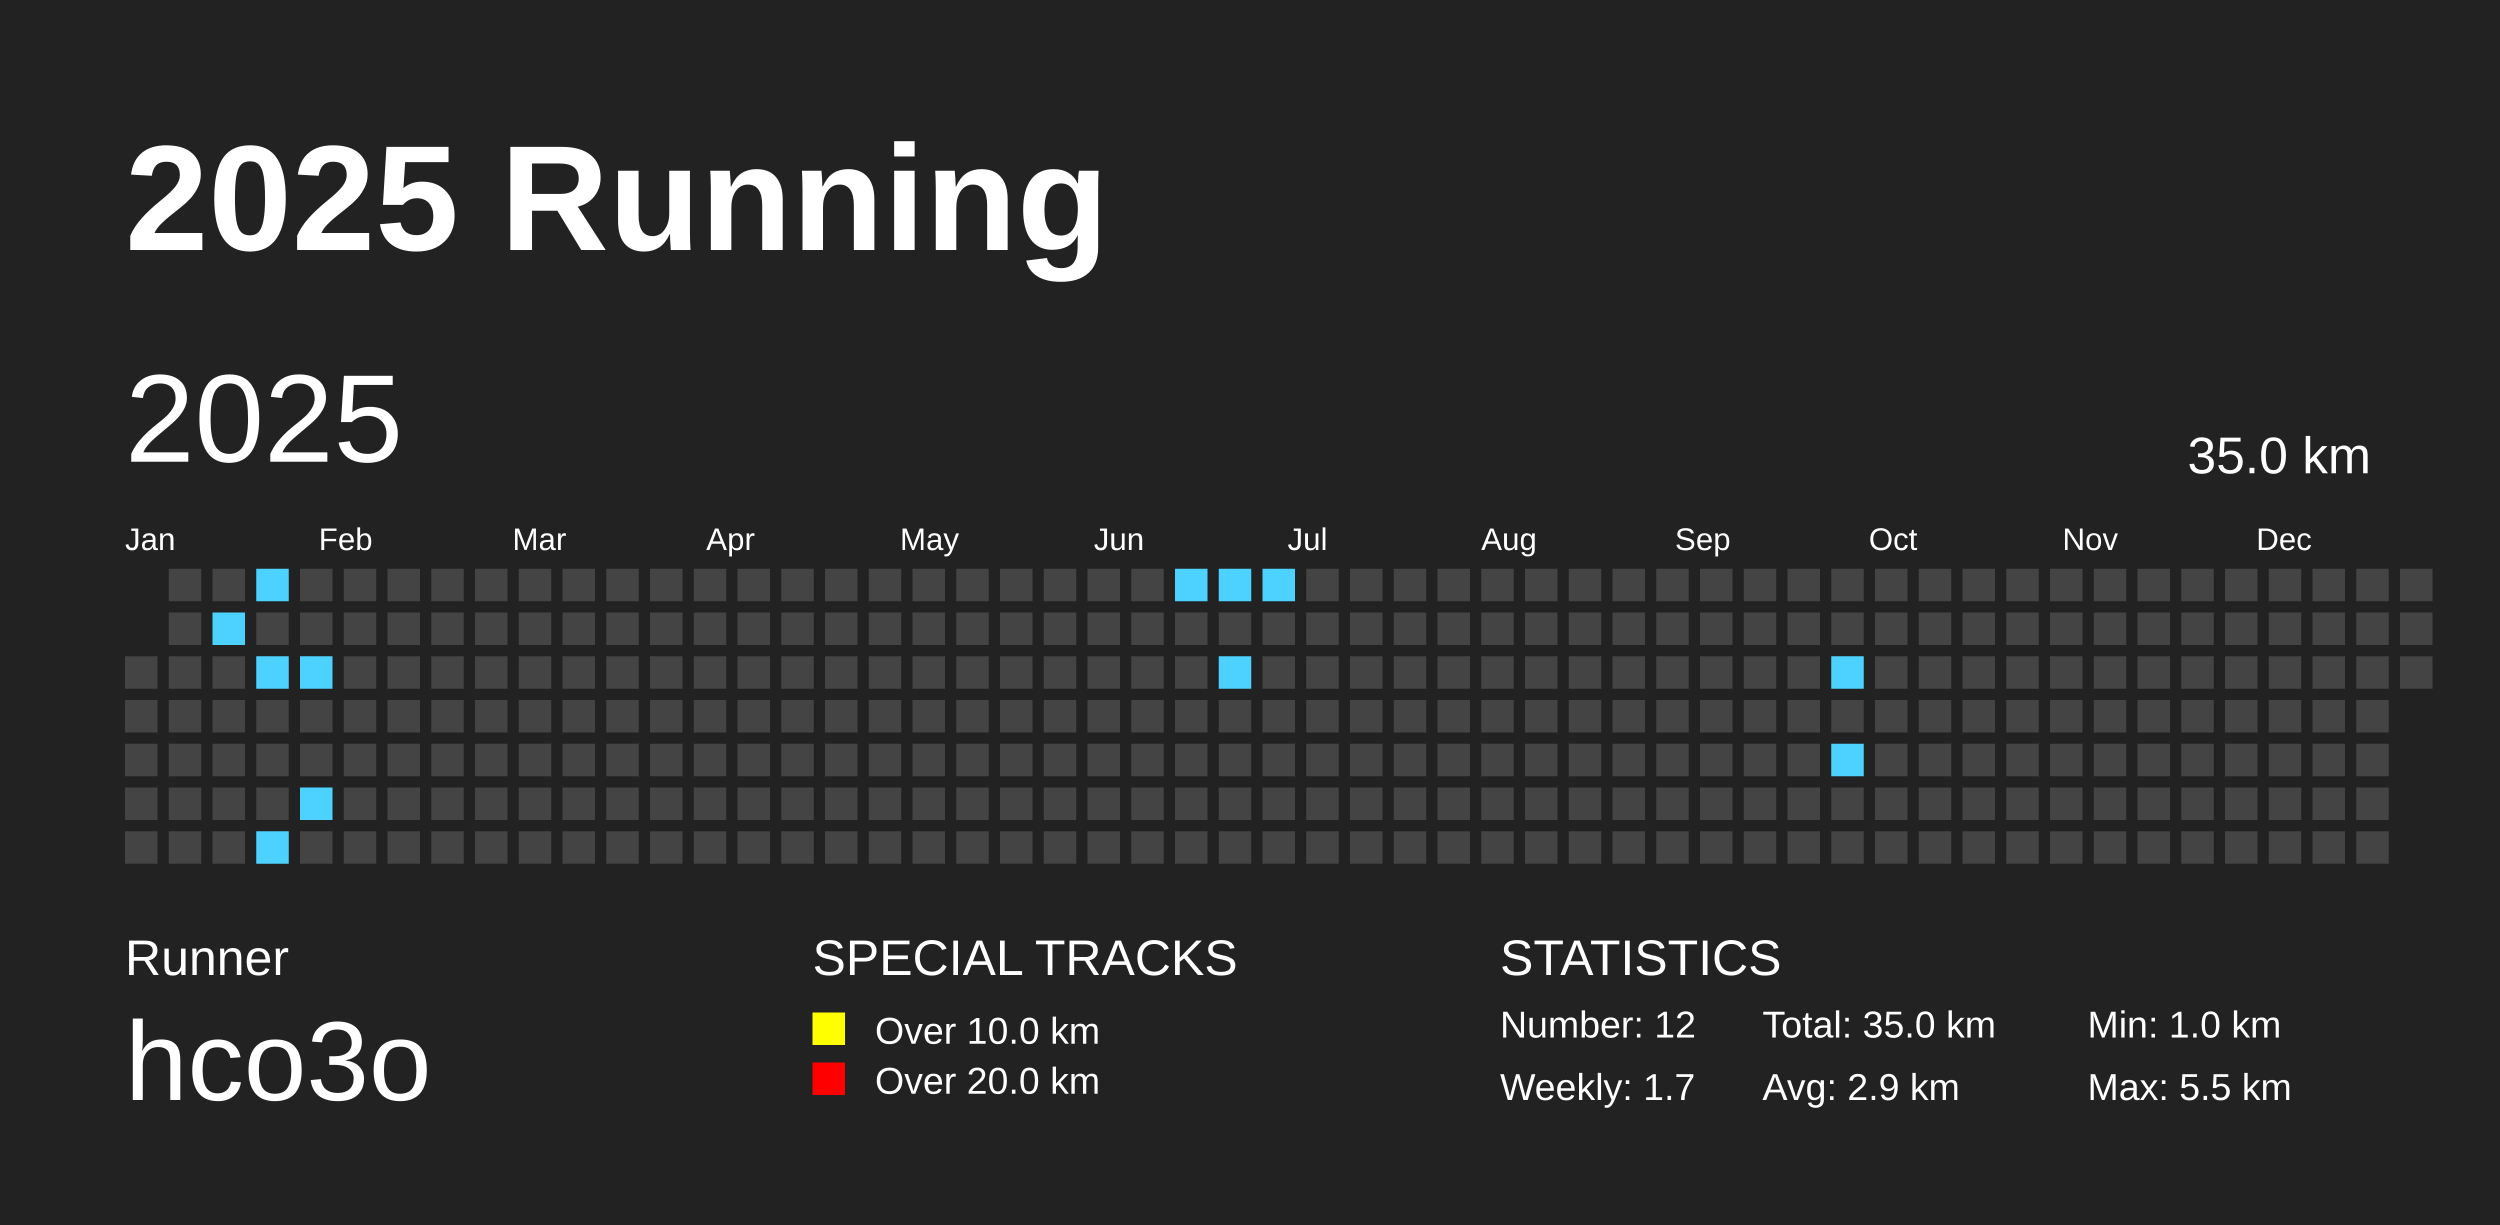
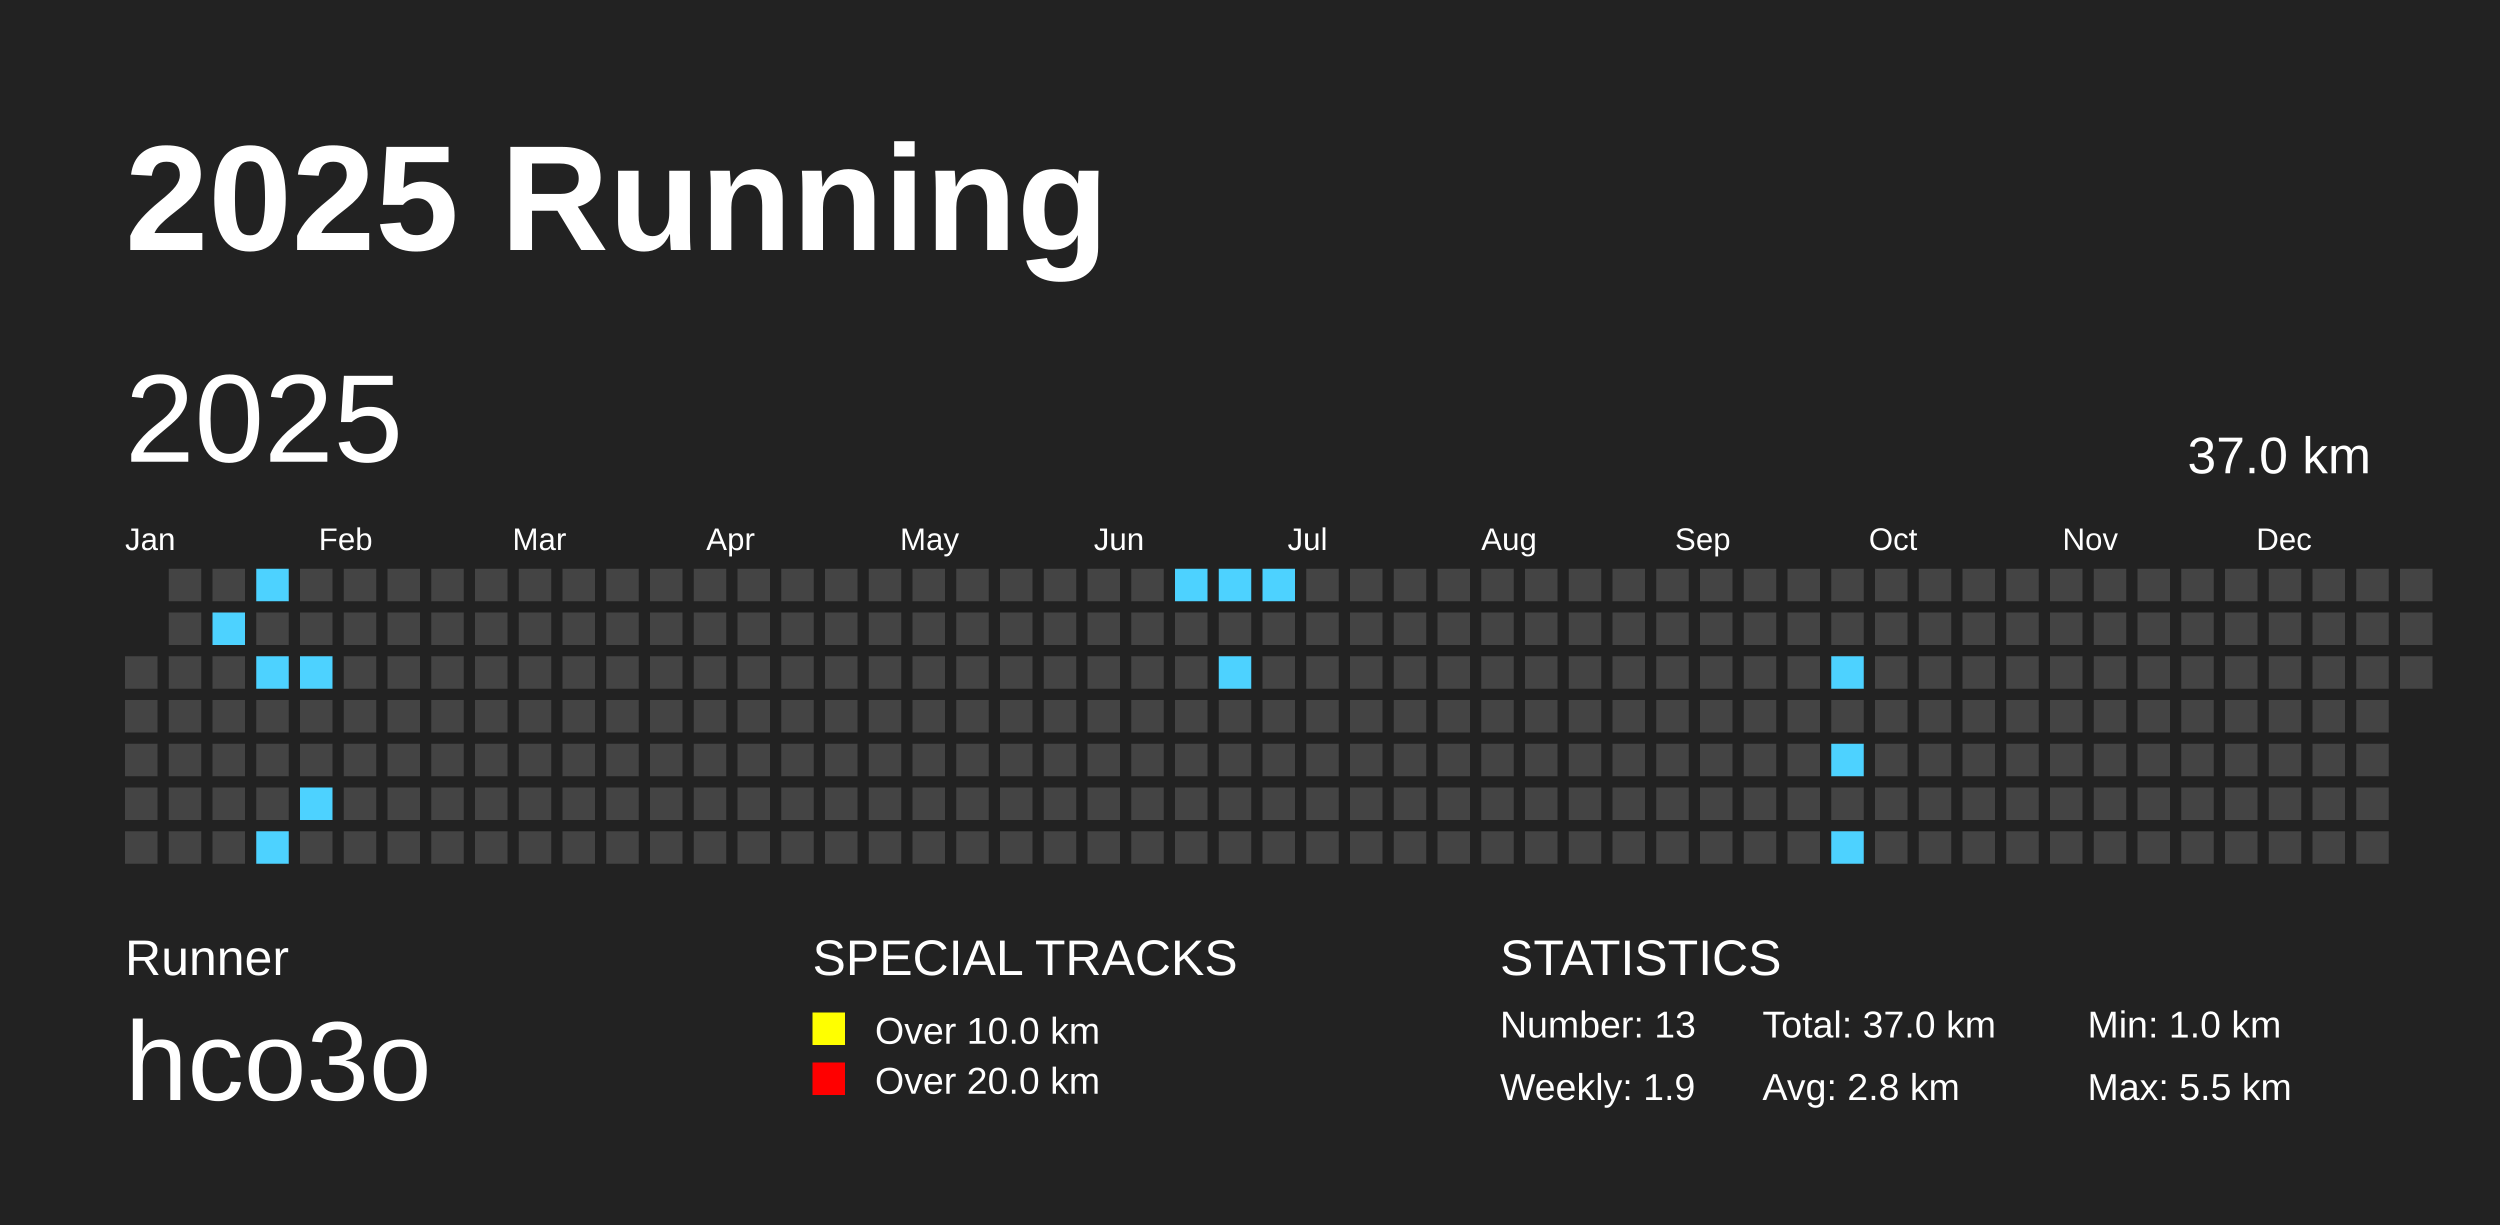
<svg xmlns="http://www.w3.org/2000/svg" baseProfile="full" height="98mm" version="1.1" viewBox="0,0,200,98" width="200mm">
  <defs />
  <rect fill="#222222" height="98" width="200" x="0" y="0" />
  <text fill="#FFFFFF" style="font-size:12px; font-family:Arial; font-weight:bold;" x="10" y="20">2025 Running</text>
  <text fill="#FFFFFF" style="font-size:4px; font-family:Arial" x="10" y="78">Runner</text>
  <text fill="#FFFFFF" style="font-size:9px; font-family:Arial" x="10" y="88">hco3o</text>
  <text fill="#FFFFFF" style="font-size:4px; font-family:Arial" x="65" y="78">SPECIAL TRACKS</text>
  <rect fill="yellow" height="2.6" width="2.6" x="65" y="81" />
  <text fill="#FFFFFF" style="font-size:3px; font-family:Arial" x="70" y="83.5">Over 10.0 km</text>
  <rect fill="red" height="2.6" width="2.6" x="65" y="85" />
  <text fill="#FFFFFF" style="font-size:3px; font-family:Arial" x="70" y="87.5">Over 20.0 km</text>
  <text fill="#FFFFFF" style="font-size:4px; font-family:Arial" x="120" y="78">STATISTICS</text>
-   <text fill="#FFFFFF" style="font-size:3px; font-family:Arial" x="120" y="83">Number: 12</text>
-   <text fill="#FFFFFF" style="font-size:3px; font-family:Arial" x="120" y="88">Weekly: 1.7</text>
-   <text fill="#FFFFFF" style="font-size:3px; font-family:Arial" x="141" y="83">Total: 35.0 km</text>
-   <text fill="#FFFFFF" style="font-size:3px; font-family:Arial" x="141" y="88">Avg: 2.9 km</text>
+   <text fill="#FFFFFF" style="font-size:3px; font-family:Arial" x="120" y="83">Number: 13</text>
+   <text fill="#FFFFFF" style="font-size:3px; font-family:Arial" x="120" y="88">Weekly: 1.9</text>
+   <text fill="#FFFFFF" style="font-size:3px; font-family:Arial" x="141" y="83">Total: 37.0 km</text>
+   <text fill="#FFFFFF" style="font-size:3px; font-family:Arial" x="141" y="88">Avg: 2.8 km</text>
  <text fill="#FFFFFF" style="font-size:3px; font-family:Arial" x="167" y="83">Min: 1.0 km</text>
  <text fill="#FFFFFF" style="font-size:3px; font-family:Arial" x="167" y="88">Max: 5.5 km</text>
  <text dominant-baseline="hanging" fill="#FFFFFF" style="font-size:10.0px; font-family:Arial;" x="10" y="30">2025</text>
-   <text dominant-baseline="hanging" fill="#FFFFFF" style="font-size:4.125px; font-family:Arial;" x="175" y="35">35.0 km</text>
+   <text dominant-baseline="hanging" fill="#FFFFFF" style="font-size:4.125px; font-family:Arial;" x="175" y="35">37.0 km</text>
  <text fill="#FFFFFF" style="font-size:2.5px; font-family:Arial" x="10.0" y="44">Jan</text>
  <text fill="#FFFFFF" style="font-size:2.5px; font-family:Arial" x="25.5" y="44">Feb</text>
  <text fill="#FFFFFF" style="font-size:2.5px; font-family:Arial" x="41.0" y="44">Mar</text>
  <text fill="#FFFFFF" style="font-size:2.5px; font-family:Arial" x="56.5" y="44">Apr</text>
  <text fill="#FFFFFF" style="font-size:2.5px; font-family:Arial" x="72.0" y="44">May</text>
  <text fill="#FFFFFF" style="font-size:2.5px; font-family:Arial" x="87.5" y="44">Jun</text>
  <text fill="#FFFFFF" style="font-size:2.5px; font-family:Arial" x="103.0" y="44">Jul</text>
  <text fill="#FFFFFF" style="font-size:2.5px; font-family:Arial" x="118.5" y="44">Aug</text>
  <text fill="#FFFFFF" style="font-size:2.5px; font-family:Arial" x="134.0" y="44">Sep</text>
  <text fill="#FFFFFF" style="font-size:2.5px; font-family:Arial" x="149.5" y="44">Oct</text>
  <text fill="#FFFFFF" style="font-size:2.5px; font-family:Arial" x="165.0" y="44">Nov</text>
  <text fill="#FFFFFF" style="font-size:2.5px; font-family:Arial" x="180.5" y="44">Dec</text>
  <rect fill="#444444" height="2.6" width="2.6" x="10.0" y="52.5" />
  <rect fill="#444444" height="2.6" width="2.6" x="10.0" y="56.0" />
  <rect fill="#444444" height="2.6" width="2.6" x="10.0" y="59.5" />
  <rect fill="#444444" height="2.6" width="2.6" x="10.0" y="63.0" />
  <rect fill="#444444" height="2.6" width="2.6" x="10.0" y="66.5" />
  <rect fill="#444444" height="2.6" width="2.6" x="13.5" y="45.5" />
  <rect fill="#444444" height="2.6" width="2.6" x="13.5" y="49.0" />
  <rect fill="#444444" height="2.6" width="2.6" x="13.5" y="52.5" />
  <rect fill="#444444" height="2.6" width="2.6" x="13.5" y="56.0" />
  <rect fill="#444444" height="2.6" width="2.6" x="13.5" y="59.5" />
  <rect fill="#444444" height="2.6" width="2.6" x="13.5" y="63.0" />
  <rect fill="#444444" height="2.6" width="2.6" x="13.5" y="66.5" />
  <rect fill="#444444" height="2.6" width="2.6" x="17.0" y="45.5" />
  <rect fill="#4DD2FF" height="2.6" width="2.6" x="17.0" y="49.0" />
  <rect fill="#444444" height="2.6" width="2.6" x="17.0" y="52.5" />
  <rect fill="#444444" height="2.6" width="2.6" x="17.0" y="56.0" />
  <rect fill="#444444" height="2.6" width="2.6" x="17.0" y="59.5" />
  <rect fill="#444444" height="2.6" width="2.6" x="17.0" y="63.0" />
  <rect fill="#444444" height="2.6" width="2.6" x="17.0" y="66.5" />
  <rect fill="#4DD2FF" height="2.6" width="2.6" x="20.5" y="45.5" />
  <rect fill="#444444" height="2.6" width="2.6" x="20.5" y="49.0" />
  <rect fill="#4DD2FF" height="2.6" width="2.6" x="20.5" y="52.5" />
  <rect fill="#444444" height="2.6" width="2.6" x="20.5" y="56.0" />
  <rect fill="#444444" height="2.6" width="2.6" x="20.5" y="59.5" />
  <rect fill="#444444" height="2.6" width="2.6" x="20.5" y="63.0" />
  <rect fill="#4DD2FF" height="2.6" width="2.6" x="20.5" y="66.5" />
  <rect fill="#444444" height="2.6" width="2.6" x="24.0" y="45.5" />
  <rect fill="#444444" height="2.6" width="2.6" x="24.0" y="49.0" />
  <rect fill="#4DD2FF" height="2.6" width="2.6" x="24.0" y="52.5" />
  <rect fill="#444444" height="2.6" width="2.6" x="24.0" y="56.0" />
  <rect fill="#444444" height="2.6" width="2.6" x="24.0" y="59.5" />
  <rect fill="#4DD2FF" height="2.6" width="2.6" x="24.0" y="63.0" />
  <rect fill="#444444" height="2.6" width="2.6" x="24.0" y="66.5" />
  <rect fill="#444444" height="2.6" width="2.6" x="27.5" y="45.5" />
  <rect fill="#444444" height="2.6" width="2.6" x="27.5" y="49.0" />
  <rect fill="#444444" height="2.6" width="2.6" x="27.5" y="52.5" />
  <rect fill="#444444" height="2.6" width="2.6" x="27.5" y="56.0" />
  <rect fill="#444444" height="2.6" width="2.6" x="27.5" y="59.5" />
  <rect fill="#444444" height="2.6" width="2.6" x="27.5" y="63.0" />
  <rect fill="#444444" height="2.6" width="2.6" x="27.5" y="66.5" />
  <rect fill="#444444" height="2.6" width="2.6" x="31.0" y="45.5" />
  <rect fill="#444444" height="2.6" width="2.6" x="31.0" y="49.0" />
  <rect fill="#444444" height="2.6" width="2.6" x="31.0" y="52.5" />
  <rect fill="#444444" height="2.6" width="2.6" x="31.0" y="56.0" />
  <rect fill="#444444" height="2.6" width="2.6" x="31.0" y="59.5" />
  <rect fill="#444444" height="2.6" width="2.6" x="31.0" y="63.0" />
  <rect fill="#444444" height="2.6" width="2.6" x="31.0" y="66.5" />
  <rect fill="#444444" height="2.6" width="2.6" x="34.5" y="45.5" />
  <rect fill="#444444" height="2.6" width="2.6" x="34.5" y="49.0" />
  <rect fill="#444444" height="2.6" width="2.6" x="34.5" y="52.5" />
  <rect fill="#444444" height="2.6" width="2.6" x="34.5" y="56.0" />
  <rect fill="#444444" height="2.6" width="2.6" x="34.5" y="59.5" />
  <rect fill="#444444" height="2.6" width="2.6" x="34.5" y="63.0" />
  <rect fill="#444444" height="2.6" width="2.6" x="34.5" y="66.5" />
  <rect fill="#444444" height="2.6" width="2.6" x="38.0" y="45.5" />
  <rect fill="#444444" height="2.6" width="2.6" x="38.0" y="49.0" />
  <rect fill="#444444" height="2.6" width="2.6" x="38.0" y="52.5" />
  <rect fill="#444444" height="2.6" width="2.6" x="38.0" y="56.0" />
  <rect fill="#444444" height="2.6" width="2.6" x="38.0" y="59.5" />
  <rect fill="#444444" height="2.6" width="2.6" x="38.0" y="63.0" />
  <rect fill="#444444" height="2.6" width="2.6" x="38.0" y="66.5" />
  <rect fill="#444444" height="2.6" width="2.6" x="41.5" y="45.5" />
  <rect fill="#444444" height="2.6" width="2.6" x="41.5" y="49.0" />
  <rect fill="#444444" height="2.6" width="2.6" x="41.5" y="52.5" />
  <rect fill="#444444" height="2.6" width="2.6" x="41.5" y="56.0" />
  <rect fill="#444444" height="2.6" width="2.6" x="41.5" y="59.5" />
  <rect fill="#444444" height="2.6" width="2.6" x="41.5" y="63.0" />
  <rect fill="#444444" height="2.6" width="2.6" x="41.5" y="66.5" />
  <rect fill="#444444" height="2.6" width="2.6" x="45.0" y="45.5" />
  <rect fill="#444444" height="2.6" width="2.6" x="45.0" y="49.0" />
  <rect fill="#444444" height="2.6" width="2.6" x="45.0" y="52.5" />
  <rect fill="#444444" height="2.6" width="2.6" x="45.0" y="56.0" />
  <rect fill="#444444" height="2.6" width="2.6" x="45.0" y="59.5" />
  <rect fill="#444444" height="2.6" width="2.6" x="45.0" y="63.0" />
  <rect fill="#444444" height="2.6" width="2.6" x="45.0" y="66.5" />
  <rect fill="#444444" height="2.6" width="2.6" x="48.5" y="45.5" />
  <rect fill="#444444" height="2.6" width="2.6" x="48.5" y="49.0" />
  <rect fill="#444444" height="2.6" width="2.6" x="48.5" y="52.5" />
  <rect fill="#444444" height="2.6" width="2.6" x="48.5" y="56.0" />
  <rect fill="#444444" height="2.6" width="2.6" x="48.5" y="59.5" />
  <rect fill="#444444" height="2.6" width="2.6" x="48.5" y="63.0" />
  <rect fill="#444444" height="2.6" width="2.6" x="48.5" y="66.5" />
  <rect fill="#444444" height="2.6" width="2.6" x="52.0" y="45.5" />
  <rect fill="#444444" height="2.6" width="2.6" x="52.0" y="49.0" />
  <rect fill="#444444" height="2.6" width="2.6" x="52.0" y="52.5" />
  <rect fill="#444444" height="2.6" width="2.6" x="52.0" y="56.0" />
  <rect fill="#444444" height="2.6" width="2.6" x="52.0" y="59.5" />
  <rect fill="#444444" height="2.6" width="2.6" x="52.0" y="63.0" />
  <rect fill="#444444" height="2.6" width="2.6" x="52.0" y="66.5" />
  <rect fill="#444444" height="2.6" width="2.6" x="55.5" y="45.5" />
  <rect fill="#444444" height="2.6" width="2.6" x="55.5" y="49.0" />
  <rect fill="#444444" height="2.6" width="2.6" x="55.5" y="52.5" />
  <rect fill="#444444" height="2.6" width="2.6" x="55.5" y="56.0" />
  <rect fill="#444444" height="2.6" width="2.6" x="55.5" y="59.5" />
  <rect fill="#444444" height="2.6" width="2.6" x="55.5" y="63.0" />
  <rect fill="#444444" height="2.6" width="2.6" x="55.5" y="66.5" />
  <rect fill="#444444" height="2.6" width="2.6" x="59.0" y="45.5" />
  <rect fill="#444444" height="2.6" width="2.6" x="59.0" y="49.0" />
  <rect fill="#444444" height="2.6" width="2.6" x="59.0" y="52.5" />
  <rect fill="#444444" height="2.6" width="2.6" x="59.0" y="56.0" />
  <rect fill="#444444" height="2.6" width="2.6" x="59.0" y="59.5" />
  <rect fill="#444444" height="2.6" width="2.6" x="59.0" y="63.0" />
  <rect fill="#444444" height="2.6" width="2.6" x="59.0" y="66.5" />
  <rect fill="#444444" height="2.6" width="2.6" x="62.5" y="45.5" />
  <rect fill="#444444" height="2.6" width="2.6" x="62.5" y="49.0" />
  <rect fill="#444444" height="2.6" width="2.6" x="62.5" y="52.5" />
  <rect fill="#444444" height="2.6" width="2.6" x="62.5" y="56.0" />
  <rect fill="#444444" height="2.6" width="2.6" x="62.5" y="59.5" />
  <rect fill="#444444" height="2.6" width="2.6" x="62.5" y="63.0" />
  <rect fill="#444444" height="2.6" width="2.6" x="62.5" y="66.5" />
  <rect fill="#444444" height="2.6" width="2.6" x="66.0" y="45.5" />
  <rect fill="#444444" height="2.6" width="2.6" x="66.0" y="49.0" />
  <rect fill="#444444" height="2.6" width="2.6" x="66.0" y="52.5" />
  <rect fill="#444444" height="2.6" width="2.6" x="66.0" y="56.0" />
  <rect fill="#444444" height="2.6" width="2.6" x="66.0" y="59.5" />
  <rect fill="#444444" height="2.6" width="2.6" x="66.0" y="63.0" />
  <rect fill="#444444" height="2.6" width="2.6" x="66.0" y="66.5" />
  <rect fill="#444444" height="2.6" width="2.6" x="69.5" y="45.5" />
  <rect fill="#444444" height="2.6" width="2.6" x="69.5" y="49.0" />
  <rect fill="#444444" height="2.6" width="2.6" x="69.5" y="52.5" />
  <rect fill="#444444" height="2.6" width="2.6" x="69.5" y="56.0" />
  <rect fill="#444444" height="2.6" width="2.6" x="69.5" y="59.5" />
  <rect fill="#444444" height="2.6" width="2.6" x="69.5" y="63.0" />
  <rect fill="#444444" height="2.6" width="2.6" x="69.5" y="66.5" />
  <rect fill="#444444" height="2.6" width="2.6" x="73.0" y="45.5" />
  <rect fill="#444444" height="2.6" width="2.6" x="73.0" y="49.0" />
  <rect fill="#444444" height="2.6" width="2.6" x="73.0" y="52.5" />
  <rect fill="#444444" height="2.6" width="2.6" x="73.0" y="56.0" />
  <rect fill="#444444" height="2.6" width="2.6" x="73.0" y="59.5" />
  <rect fill="#444444" height="2.6" width="2.6" x="73.0" y="63.0" />
  <rect fill="#444444" height="2.6" width="2.6" x="73.0" y="66.5" />
  <rect fill="#444444" height="2.6" width="2.6" x="76.5" y="45.5" />
  <rect fill="#444444" height="2.6" width="2.6" x="76.5" y="49.0" />
  <rect fill="#444444" height="2.6" width="2.6" x="76.5" y="52.5" />
  <rect fill="#444444" height="2.6" width="2.6" x="76.5" y="56.0" />
  <rect fill="#444444" height="2.6" width="2.6" x="76.5" y="59.5" />
  <rect fill="#444444" height="2.6" width="2.6" x="76.5" y="63.0" />
  <rect fill="#444444" height="2.6" width="2.6" x="76.5" y="66.5" />
  <rect fill="#444444" height="2.6" width="2.6" x="80.0" y="45.5" />
  <rect fill="#444444" height="2.6" width="2.6" x="80.0" y="49.0" />
  <rect fill="#444444" height="2.6" width="2.6" x="80.0" y="52.5" />
  <rect fill="#444444" height="2.6" width="2.6" x="80.0" y="56.0" />
  <rect fill="#444444" height="2.6" width="2.6" x="80.0" y="59.5" />
  <rect fill="#444444" height="2.6" width="2.6" x="80.0" y="63.0" />
  <rect fill="#444444" height="2.6" width="2.6" x="80.0" y="66.5" />
  <rect fill="#444444" height="2.6" width="2.6" x="83.5" y="45.5" />
  <rect fill="#444444" height="2.6" width="2.6" x="83.5" y="49.0" />
  <rect fill="#444444" height="2.6" width="2.6" x="83.5" y="52.5" />
  <rect fill="#444444" height="2.6" width="2.6" x="83.5" y="56.0" />
  <rect fill="#444444" height="2.6" width="2.6" x="83.5" y="59.5" />
  <rect fill="#444444" height="2.6" width="2.6" x="83.5" y="63.0" />
  <rect fill="#444444" height="2.6" width="2.6" x="83.5" y="66.5" />
  <rect fill="#444444" height="2.6" width="2.6" x="87.0" y="45.5" />
  <rect fill="#444444" height="2.6" width="2.6" x="87.0" y="49.0" />
  <rect fill="#444444" height="2.6" width="2.6" x="87.0" y="52.5" />
  <rect fill="#444444" height="2.6" width="2.6" x="87.0" y="56.0" />
  <rect fill="#444444" height="2.6" width="2.6" x="87.0" y="59.5" />
  <rect fill="#444444" height="2.6" width="2.6" x="87.0" y="63.0" />
  <rect fill="#444444" height="2.6" width="2.6" x="87.0" y="66.5" />
  <rect fill="#444444" height="2.6" width="2.6" x="90.5" y="45.5" />
  <rect fill="#444444" height="2.6" width="2.6" x="90.5" y="49.0" />
  <rect fill="#444444" height="2.6" width="2.6" x="90.5" y="52.5" />
  <rect fill="#444444" height="2.6" width="2.6" x="90.5" y="56.0" />
  <rect fill="#444444" height="2.6" width="2.6" x="90.5" y="59.5" />
  <rect fill="#444444" height="2.6" width="2.6" x="90.5" y="63.0" />
  <rect fill="#444444" height="2.6" width="2.6" x="90.5" y="66.5" />
  <rect fill="#4DD2FF" height="2.6" width="2.6" x="94.0" y="45.5" />
  <rect fill="#444444" height="2.6" width="2.6" x="94.0" y="49.0" />
  <rect fill="#444444" height="2.6" width="2.6" x="94.0" y="52.5" />
  <rect fill="#444444" height="2.6" width="2.6" x="94.0" y="56.0" />
  <rect fill="#444444" height="2.6" width="2.6" x="94.0" y="59.5" />
  <rect fill="#444444" height="2.6" width="2.6" x="94.0" y="63.0" />
  <rect fill="#444444" height="2.6" width="2.6" x="94.0" y="66.5" />
  <rect fill="#4DD2FF" height="2.6" width="2.6" x="97.5" y="45.5" />
  <rect fill="#444444" height="2.6" width="2.6" x="97.5" y="49.0" />
  <rect fill="#4DD2FF" height="2.6" width="2.6" x="97.5" y="52.5" />
  <rect fill="#444444" height="2.6" width="2.6" x="97.5" y="56.0" />
  <rect fill="#444444" height="2.6" width="2.6" x="97.5" y="59.5" />
  <rect fill="#444444" height="2.6" width="2.6" x="97.5" y="63.0" />
  <rect fill="#444444" height="2.6" width="2.6" x="97.5" y="66.5" />
  <rect fill="#4DD2FF" height="2.6" width="2.6" x="101.0" y="45.5" />
  <rect fill="#444444" height="2.6" width="2.6" x="101.0" y="49.0" />
  <rect fill="#444444" height="2.6" width="2.6" x="101.0" y="52.5" />
  <rect fill="#444444" height="2.6" width="2.6" x="101.0" y="56.0" />
  <rect fill="#444444" height="2.6" width="2.6" x="101.0" y="59.5" />
  <rect fill="#444444" height="2.6" width="2.6" x="101.0" y="63.0" />
  <rect fill="#444444" height="2.6" width="2.6" x="101.0" y="66.5" />
  <rect fill="#444444" height="2.6" width="2.6" x="104.5" y="45.5" />
  <rect fill="#444444" height="2.6" width="2.6" x="104.5" y="49.0" />
  <rect fill="#444444" height="2.6" width="2.6" x="104.5" y="52.5" />
  <rect fill="#444444" height="2.6" width="2.6" x="104.5" y="56.0" />
  <rect fill="#444444" height="2.6" width="2.6" x="104.5" y="59.5" />
  <rect fill="#444444" height="2.6" width="2.6" x="104.5" y="63.0" />
  <rect fill="#444444" height="2.6" width="2.6" x="104.5" y="66.5" />
  <rect fill="#444444" height="2.6" width="2.6" x="108.0" y="45.5" />
  <rect fill="#444444" height="2.6" width="2.6" x="108.0" y="49.0" />
  <rect fill="#444444" height="2.6" width="2.6" x="108.0" y="52.5" />
  <rect fill="#444444" height="2.6" width="2.6" x="108.0" y="56.0" />
  <rect fill="#444444" height="2.6" width="2.6" x="108.0" y="59.5" />
  <rect fill="#444444" height="2.6" width="2.6" x="108.0" y="63.0" />
  <rect fill="#444444" height="2.6" width="2.6" x="108.0" y="66.5" />
  <rect fill="#444444" height="2.6" width="2.6" x="111.5" y="45.5" />
  <rect fill="#444444" height="2.6" width="2.6" x="111.5" y="49.0" />
  <rect fill="#444444" height="2.6" width="2.6" x="111.5" y="52.5" />
  <rect fill="#444444" height="2.6" width="2.6" x="111.5" y="56.0" />
  <rect fill="#444444" height="2.6" width="2.6" x="111.5" y="59.5" />
  <rect fill="#444444" height="2.6" width="2.6" x="111.5" y="63.0" />
  <rect fill="#444444" height="2.6" width="2.6" x="111.5" y="66.5" />
  <rect fill="#444444" height="2.6" width="2.6" x="115.0" y="45.5" />
  <rect fill="#444444" height="2.6" width="2.6" x="115.0" y="49.0" />
  <rect fill="#444444" height="2.6" width="2.6" x="115.0" y="52.5" />
  <rect fill="#444444" height="2.6" width="2.6" x="115.0" y="56.0" />
  <rect fill="#444444" height="2.6" width="2.6" x="115.0" y="59.5" />
  <rect fill="#444444" height="2.6" width="2.6" x="115.0" y="63.0" />
  <rect fill="#444444" height="2.6" width="2.6" x="115.0" y="66.5" />
  <rect fill="#444444" height="2.6" width="2.6" x="118.5" y="45.5" />
  <rect fill="#444444" height="2.6" width="2.6" x="118.5" y="49.0" />
  <rect fill="#444444" height="2.6" width="2.6" x="118.5" y="52.5" />
  <rect fill="#444444" height="2.6" width="2.6" x="118.5" y="56.0" />
  <rect fill="#444444" height="2.6" width="2.6" x="118.5" y="59.5" />
  <rect fill="#444444" height="2.6" width="2.6" x="118.5" y="63.0" />
  <rect fill="#444444" height="2.6" width="2.6" x="118.5" y="66.5" />
  <rect fill="#444444" height="2.6" width="2.6" x="122.0" y="45.5" />
  <rect fill="#444444" height="2.6" width="2.6" x="122.0" y="49.0" />
  <rect fill="#444444" height="2.6" width="2.6" x="122.0" y="52.5" />
  <rect fill="#444444" height="2.6" width="2.6" x="122.0" y="56.0" />
  <rect fill="#444444" height="2.6" width="2.6" x="122.0" y="59.5" />
  <rect fill="#444444" height="2.6" width="2.6" x="122.0" y="63.0" />
  <rect fill="#444444" height="2.6" width="2.6" x="122.0" y="66.5" />
  <rect fill="#444444" height="2.6" width="2.6" x="125.5" y="45.5" />
  <rect fill="#444444" height="2.6" width="2.6" x="125.5" y="49.0" />
  <rect fill="#444444" height="2.6" width="2.6" x="125.5" y="52.5" />
  <rect fill="#444444" height="2.6" width="2.6" x="125.5" y="56.0" />
  <rect fill="#444444" height="2.6" width="2.6" x="125.5" y="59.5" />
  <rect fill="#444444" height="2.6" width="2.6" x="125.5" y="63.0" />
  <rect fill="#444444" height="2.6" width="2.6" x="125.5" y="66.5" />
  <rect fill="#444444" height="2.6" width="2.6" x="129.0" y="45.5" />
  <rect fill="#444444" height="2.6" width="2.6" x="129.0" y="49.0" />
  <rect fill="#444444" height="2.6" width="2.6" x="129.0" y="52.5" />
  <rect fill="#444444" height="2.6" width="2.6" x="129.0" y="56.0" />
  <rect fill="#444444" height="2.6" width="2.6" x="129.0" y="59.5" />
  <rect fill="#444444" height="2.6" width="2.6" x="129.0" y="63.0" />
  <rect fill="#444444" height="2.6" width="2.6" x="129.0" y="66.5" />
  <rect fill="#444444" height="2.6" width="2.6" x="132.5" y="45.5" />
  <rect fill="#444444" height="2.6" width="2.6" x="132.5" y="49.0" />
  <rect fill="#444444" height="2.6" width="2.6" x="132.5" y="52.5" />
  <rect fill="#444444" height="2.6" width="2.6" x="132.5" y="56.0" />
  <rect fill="#444444" height="2.6" width="2.6" x="132.5" y="59.5" />
  <rect fill="#444444" height="2.6" width="2.6" x="132.5" y="63.0" />
  <rect fill="#444444" height="2.6" width="2.6" x="132.5" y="66.5" />
  <rect fill="#444444" height="2.6" width="2.6" x="136.0" y="45.5" />
  <rect fill="#444444" height="2.6" width="2.6" x="136.0" y="49.0" />
  <rect fill="#444444" height="2.6" width="2.6" x="136.0" y="52.5" />
  <rect fill="#444444" height="2.6" width="2.6" x="136.0" y="56.0" />
  <rect fill="#444444" height="2.6" width="2.6" x="136.0" y="59.5" />
  <rect fill="#444444" height="2.6" width="2.6" x="136.0" y="63.0" />
  <rect fill="#444444" height="2.6" width="2.6" x="136.0" y="66.5" />
  <rect fill="#444444" height="2.6" width="2.6" x="139.5" y="45.5" />
  <rect fill="#444444" height="2.6" width="2.6" x="139.5" y="49.0" />
  <rect fill="#444444" height="2.6" width="2.6" x="139.5" y="52.5" />
  <rect fill="#444444" height="2.6" width="2.6" x="139.5" y="56.0" />
  <rect fill="#444444" height="2.6" width="2.6" x="139.5" y="59.5" />
  <rect fill="#444444" height="2.6" width="2.6" x="139.5" y="63.0" />
  <rect fill="#444444" height="2.6" width="2.6" x="139.5" y="66.5" />
  <rect fill="#444444" height="2.6" width="2.6" x="143.0" y="45.5" />
  <rect fill="#444444" height="2.6" width="2.6" x="143.0" y="49.0" />
  <rect fill="#444444" height="2.6" width="2.6" x="143.0" y="52.5" />
  <rect fill="#444444" height="2.6" width="2.6" x="143.0" y="56.0" />
  <rect fill="#444444" height="2.6" width="2.6" x="143.0" y="59.5" />
  <rect fill="#444444" height="2.6" width="2.6" x="143.0" y="63.0" />
  <rect fill="#444444" height="2.6" width="2.6" x="143.0" y="66.5" />
  <rect fill="#444444" height="2.6" width="2.6" x="146.5" y="45.5" />
  <rect fill="#444444" height="2.6" width="2.6" x="146.5" y="49.0" />
  <rect fill="#4DD2FF" height="2.6" width="2.6" x="146.5" y="52.5" />
  <rect fill="#444444" height="2.6" width="2.6" x="146.5" y="56.0" />
  <rect fill="#4DD2FF" height="2.6" width="2.6" x="146.5" y="59.5" />
  <rect fill="#444444" height="2.6" width="2.6" x="146.5" y="63.0" />
-   <rect fill="#444444" height="2.6" width="2.6" x="146.5" y="66.5" />
+   <rect fill="#4DD2FF" height="2.6" width="2.6" x="146.5" y="66.5" />
  <rect fill="#444444" height="2.6" width="2.6" x="150.0" y="45.5" />
  <rect fill="#444444" height="2.6" width="2.6" x="150.0" y="49.0" />
  <rect fill="#444444" height="2.6" width="2.6" x="150.0" y="52.5" />
  <rect fill="#444444" height="2.6" width="2.6" x="150.0" y="56.0" />
  <rect fill="#444444" height="2.6" width="2.6" x="150.0" y="59.5" />
  <rect fill="#444444" height="2.6" width="2.6" x="150.0" y="63.0" />
  <rect fill="#444444" height="2.6" width="2.6" x="150.0" y="66.5" />
  <rect fill="#444444" height="2.6" width="2.6" x="153.5" y="45.5" />
  <rect fill="#444444" height="2.6" width="2.6" x="153.5" y="49.0" />
  <rect fill="#444444" height="2.6" width="2.6" x="153.5" y="52.5" />
  <rect fill="#444444" height="2.6" width="2.6" x="153.5" y="56.0" />
  <rect fill="#444444" height="2.6" width="2.6" x="153.5" y="59.5" />
  <rect fill="#444444" height="2.6" width="2.6" x="153.5" y="63.0" />
  <rect fill="#444444" height="2.6" width="2.6" x="153.5" y="66.5" />
  <rect fill="#444444" height="2.6" width="2.6" x="157.0" y="45.5" />
  <rect fill="#444444" height="2.6" width="2.6" x="157.0" y="49.0" />
  <rect fill="#444444" height="2.6" width="2.6" x="157.0" y="52.5" />
  <rect fill="#444444" height="2.6" width="2.6" x="157.0" y="56.0" />
  <rect fill="#444444" height="2.6" width="2.6" x="157.0" y="59.5" />
  <rect fill="#444444" height="2.6" width="2.6" x="157.0" y="63.0" />
  <rect fill="#444444" height="2.6" width="2.6" x="157.0" y="66.5" />
  <rect fill="#444444" height="2.6" width="2.6" x="160.5" y="45.5" />
  <rect fill="#444444" height="2.6" width="2.6" x="160.5" y="49.0" />
  <rect fill="#444444" height="2.6" width="2.6" x="160.5" y="52.5" />
  <rect fill="#444444" height="2.6" width="2.6" x="160.5" y="56.0" />
  <rect fill="#444444" height="2.6" width="2.6" x="160.5" y="59.5" />
  <rect fill="#444444" height="2.6" width="2.6" x="160.5" y="63.0" />
  <rect fill="#444444" height="2.6" width="2.6" x="160.5" y="66.5" />
  <rect fill="#444444" height="2.6" width="2.6" x="164.0" y="45.5" />
  <rect fill="#444444" height="2.6" width="2.6" x="164.0" y="49.0" />
  <rect fill="#444444" height="2.6" width="2.6" x="164.0" y="52.5" />
  <rect fill="#444444" height="2.6" width="2.6" x="164.0" y="56.0" />
  <rect fill="#444444" height="2.6" width="2.6" x="164.0" y="59.5" />
  <rect fill="#444444" height="2.6" width="2.6" x="164.0" y="63.0" />
  <rect fill="#444444" height="2.6" width="2.6" x="164.0" y="66.5" />
  <rect fill="#444444" height="2.6" width="2.6" x="167.5" y="45.5" />
  <rect fill="#444444" height="2.6" width="2.6" x="167.5" y="49.0" />
  <rect fill="#444444" height="2.6" width="2.6" x="167.5" y="52.5" />
  <rect fill="#444444" height="2.6" width="2.6" x="167.5" y="56.0" />
  <rect fill="#444444" height="2.6" width="2.6" x="167.5" y="59.5" />
  <rect fill="#444444" height="2.6" width="2.6" x="167.5" y="63.0" />
  <rect fill="#444444" height="2.6" width="2.6" x="167.5" y="66.5" />
  <rect fill="#444444" height="2.6" width="2.6" x="171.0" y="45.5" />
  <rect fill="#444444" height="2.6" width="2.6" x="171.0" y="49.0" />
  <rect fill="#444444" height="2.6" width="2.6" x="171.0" y="52.5" />
  <rect fill="#444444" height="2.6" width="2.6" x="171.0" y="56.0" />
  <rect fill="#444444" height="2.6" width="2.6" x="171.0" y="59.5" />
  <rect fill="#444444" height="2.6" width="2.6" x="171.0" y="63.0" />
  <rect fill="#444444" height="2.6" width="2.6" x="171.0" y="66.5" />
  <rect fill="#444444" height="2.6" width="2.6" x="174.5" y="45.5" />
  <rect fill="#444444" height="2.6" width="2.6" x="174.5" y="49.0" />
  <rect fill="#444444" height="2.6" width="2.6" x="174.5" y="52.5" />
  <rect fill="#444444" height="2.6" width="2.6" x="174.5" y="56.0" />
  <rect fill="#444444" height="2.6" width="2.6" x="174.5" y="59.5" />
  <rect fill="#444444" height="2.6" width="2.6" x="174.5" y="63.0" />
  <rect fill="#444444" height="2.6" width="2.6" x="174.5" y="66.5" />
  <rect fill="#444444" height="2.6" width="2.6" x="178.0" y="45.5" />
  <rect fill="#444444" height="2.6" width="2.6" x="178.0" y="49.0" />
  <rect fill="#444444" height="2.6" width="2.6" x="178.0" y="52.5" />
  <rect fill="#444444" height="2.6" width="2.6" x="178.0" y="56.0" />
  <rect fill="#444444" height="2.6" width="2.6" x="178.0" y="59.5" />
  <rect fill="#444444" height="2.6" width="2.6" x="178.0" y="63.0" />
  <rect fill="#444444" height="2.6" width="2.6" x="178.0" y="66.5" />
  <rect fill="#444444" height="2.6" width="2.6" x="181.5" y="45.5" />
  <rect fill="#444444" height="2.6" width="2.6" x="181.5" y="49.0" />
  <rect fill="#444444" height="2.6" width="2.6" x="181.5" y="52.5" />
  <rect fill="#444444" height="2.6" width="2.6" x="181.5" y="56.0" />
  <rect fill="#444444" height="2.6" width="2.6" x="181.5" y="59.5" />
  <rect fill="#444444" height="2.6" width="2.6" x="181.5" y="63.0" />
  <rect fill="#444444" height="2.6" width="2.6" x="181.5" y="66.5" />
  <rect fill="#444444" height="2.6" width="2.6" x="185.0" y="45.5" />
  <rect fill="#444444" height="2.6" width="2.6" x="185.0" y="49.0" />
  <rect fill="#444444" height="2.6" width="2.6" x="185.0" y="52.5" />
  <rect fill="#444444" height="2.6" width="2.6" x="185.0" y="56.0" />
  <rect fill="#444444" height="2.6" width="2.6" x="185.0" y="59.5" />
  <rect fill="#444444" height="2.6" width="2.6" x="185.0" y="63.0" />
  <rect fill="#444444" height="2.6" width="2.6" x="185.0" y="66.5" />
  <rect fill="#444444" height="2.6" width="2.6" x="188.5" y="45.5" />
  <rect fill="#444444" height="2.6" width="2.6" x="188.5" y="49.0" />
  <rect fill="#444444" height="2.6" width="2.6" x="188.5" y="52.5" />
  <rect fill="#444444" height="2.6" width="2.6" x="188.5" y="56.0" />
  <rect fill="#444444" height="2.6" width="2.6" x="188.5" y="59.5" />
  <rect fill="#444444" height="2.6" width="2.6" x="188.5" y="63.0" />
  <rect fill="#444444" height="2.6" width="2.6" x="188.5" y="66.5" />
  <rect fill="#444444" height="2.6" width="2.6" x="192.0" y="45.5" />
  <rect fill="#444444" height="2.6" width="2.6" x="192.0" y="49.0" />
  <rect fill="#444444" height="2.6" width="2.6" x="192.0" y="52.5" />
</svg>
